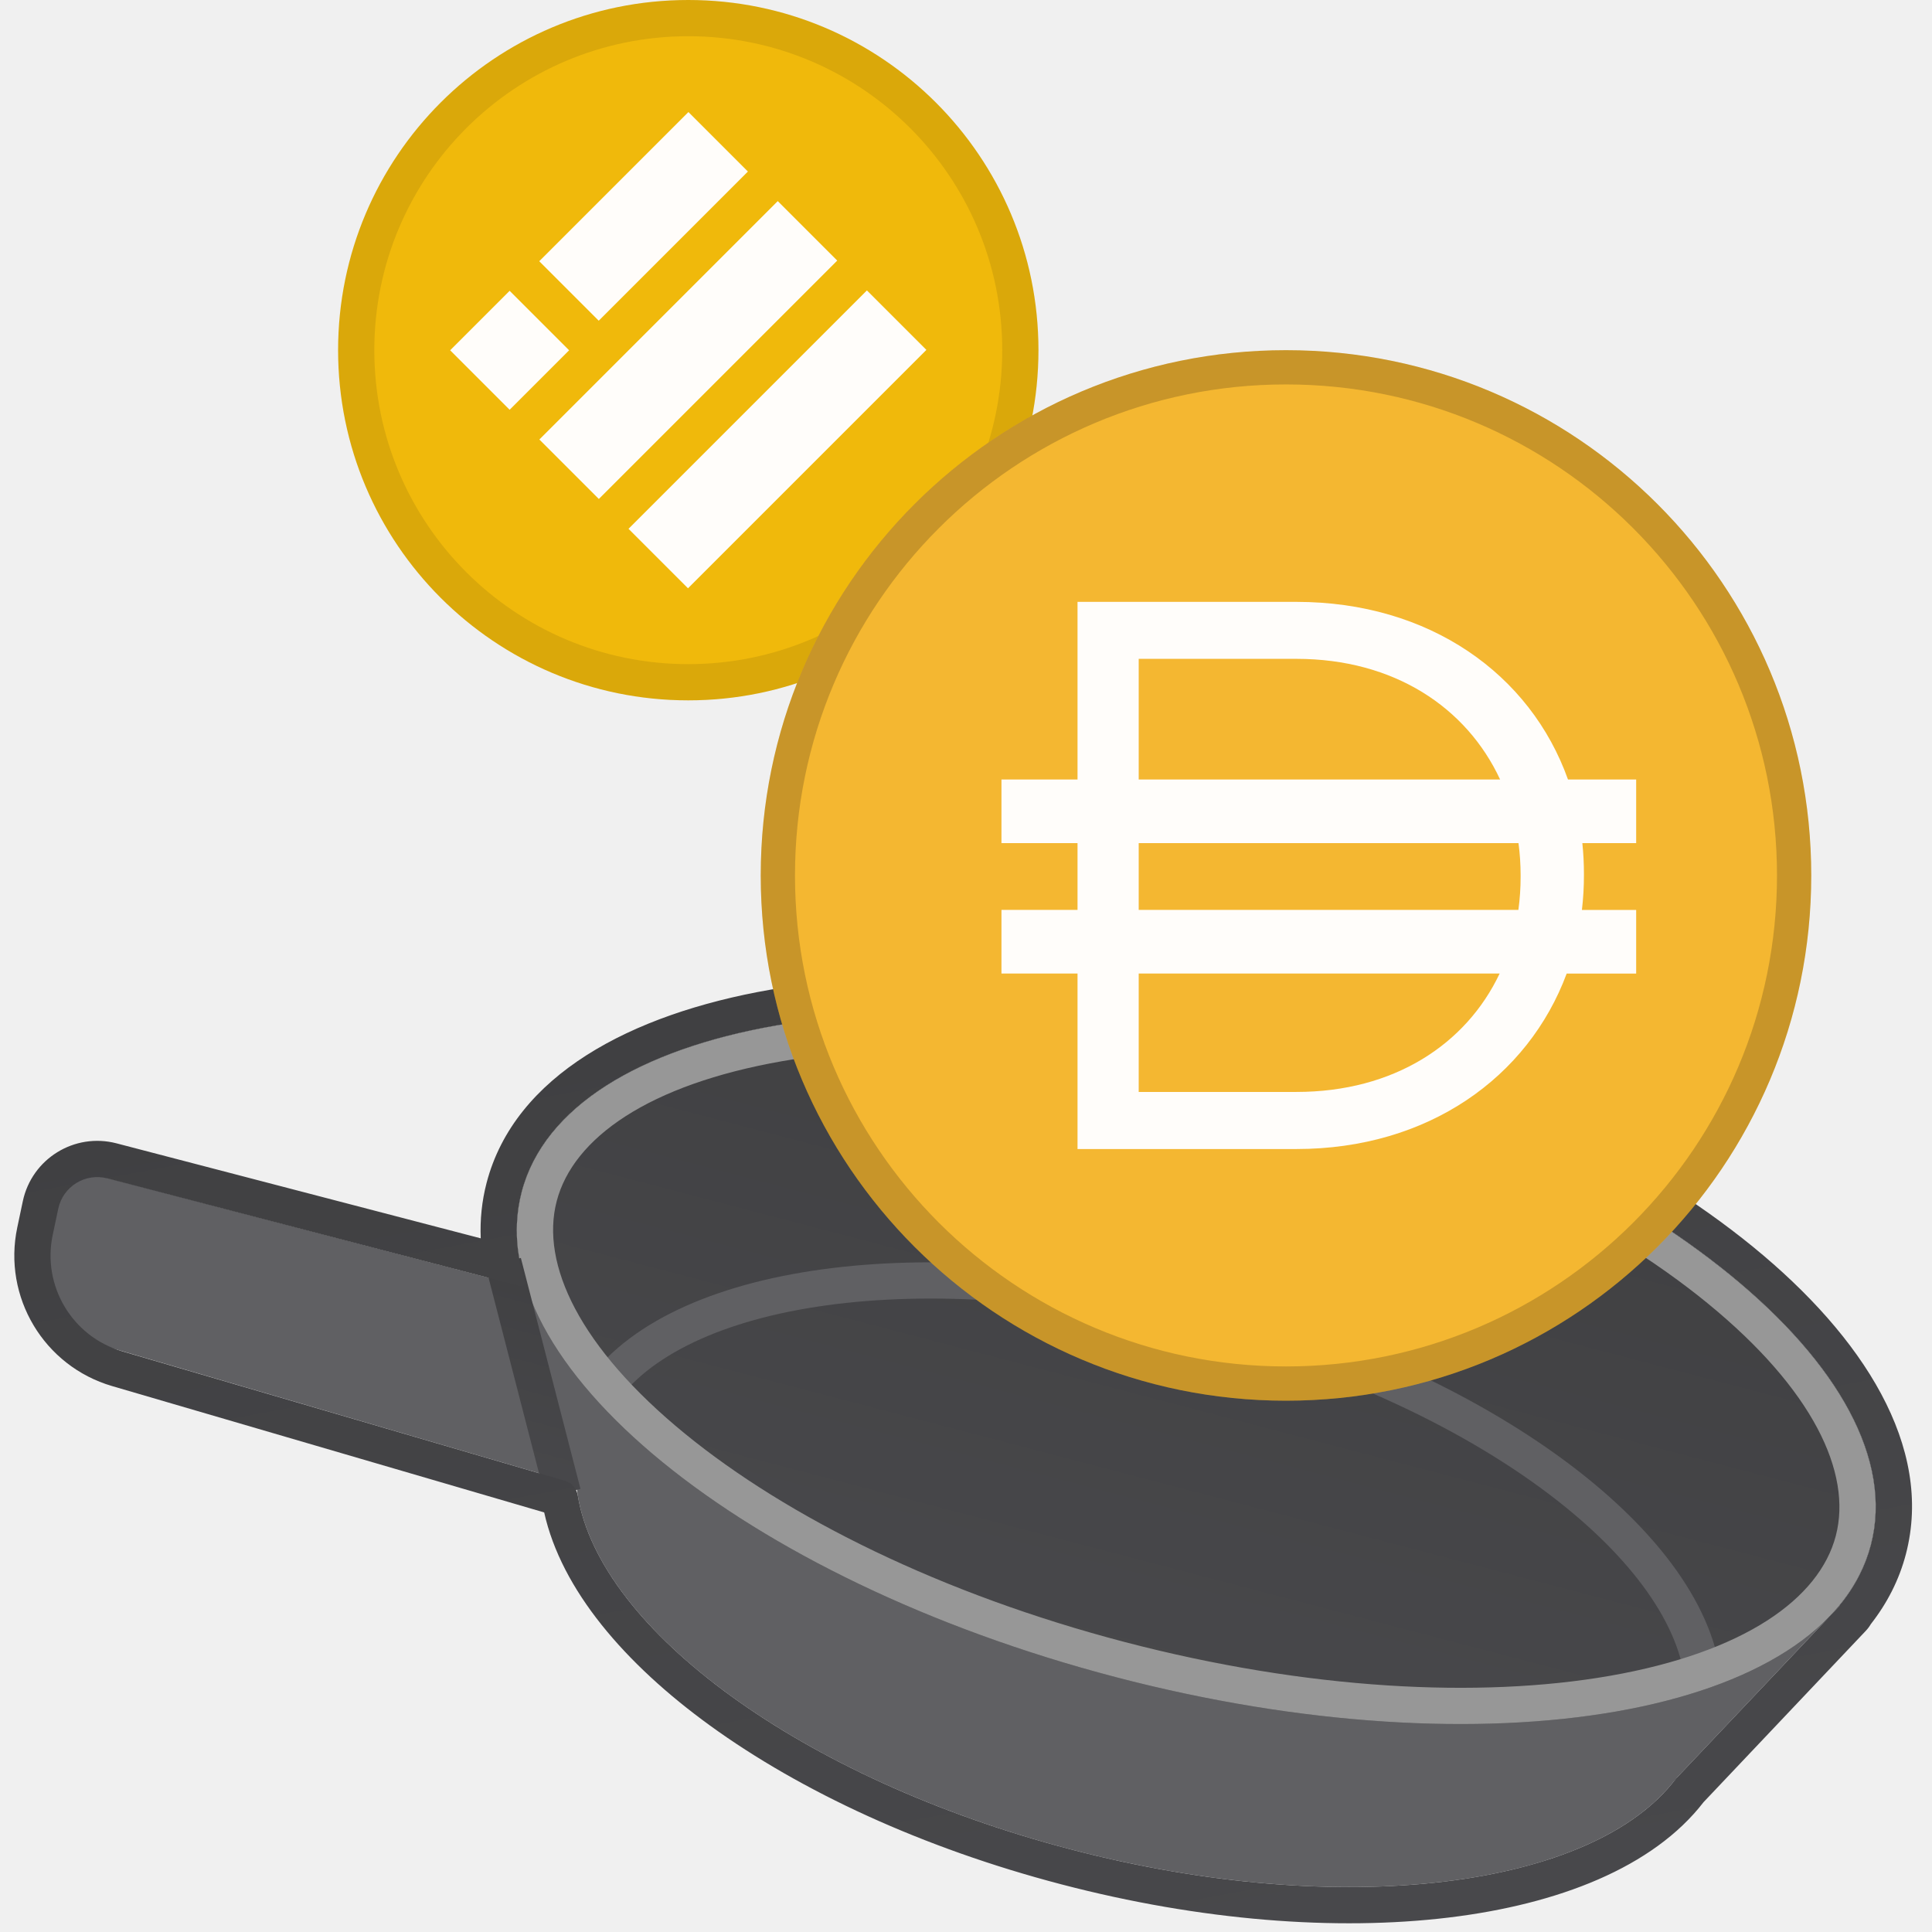
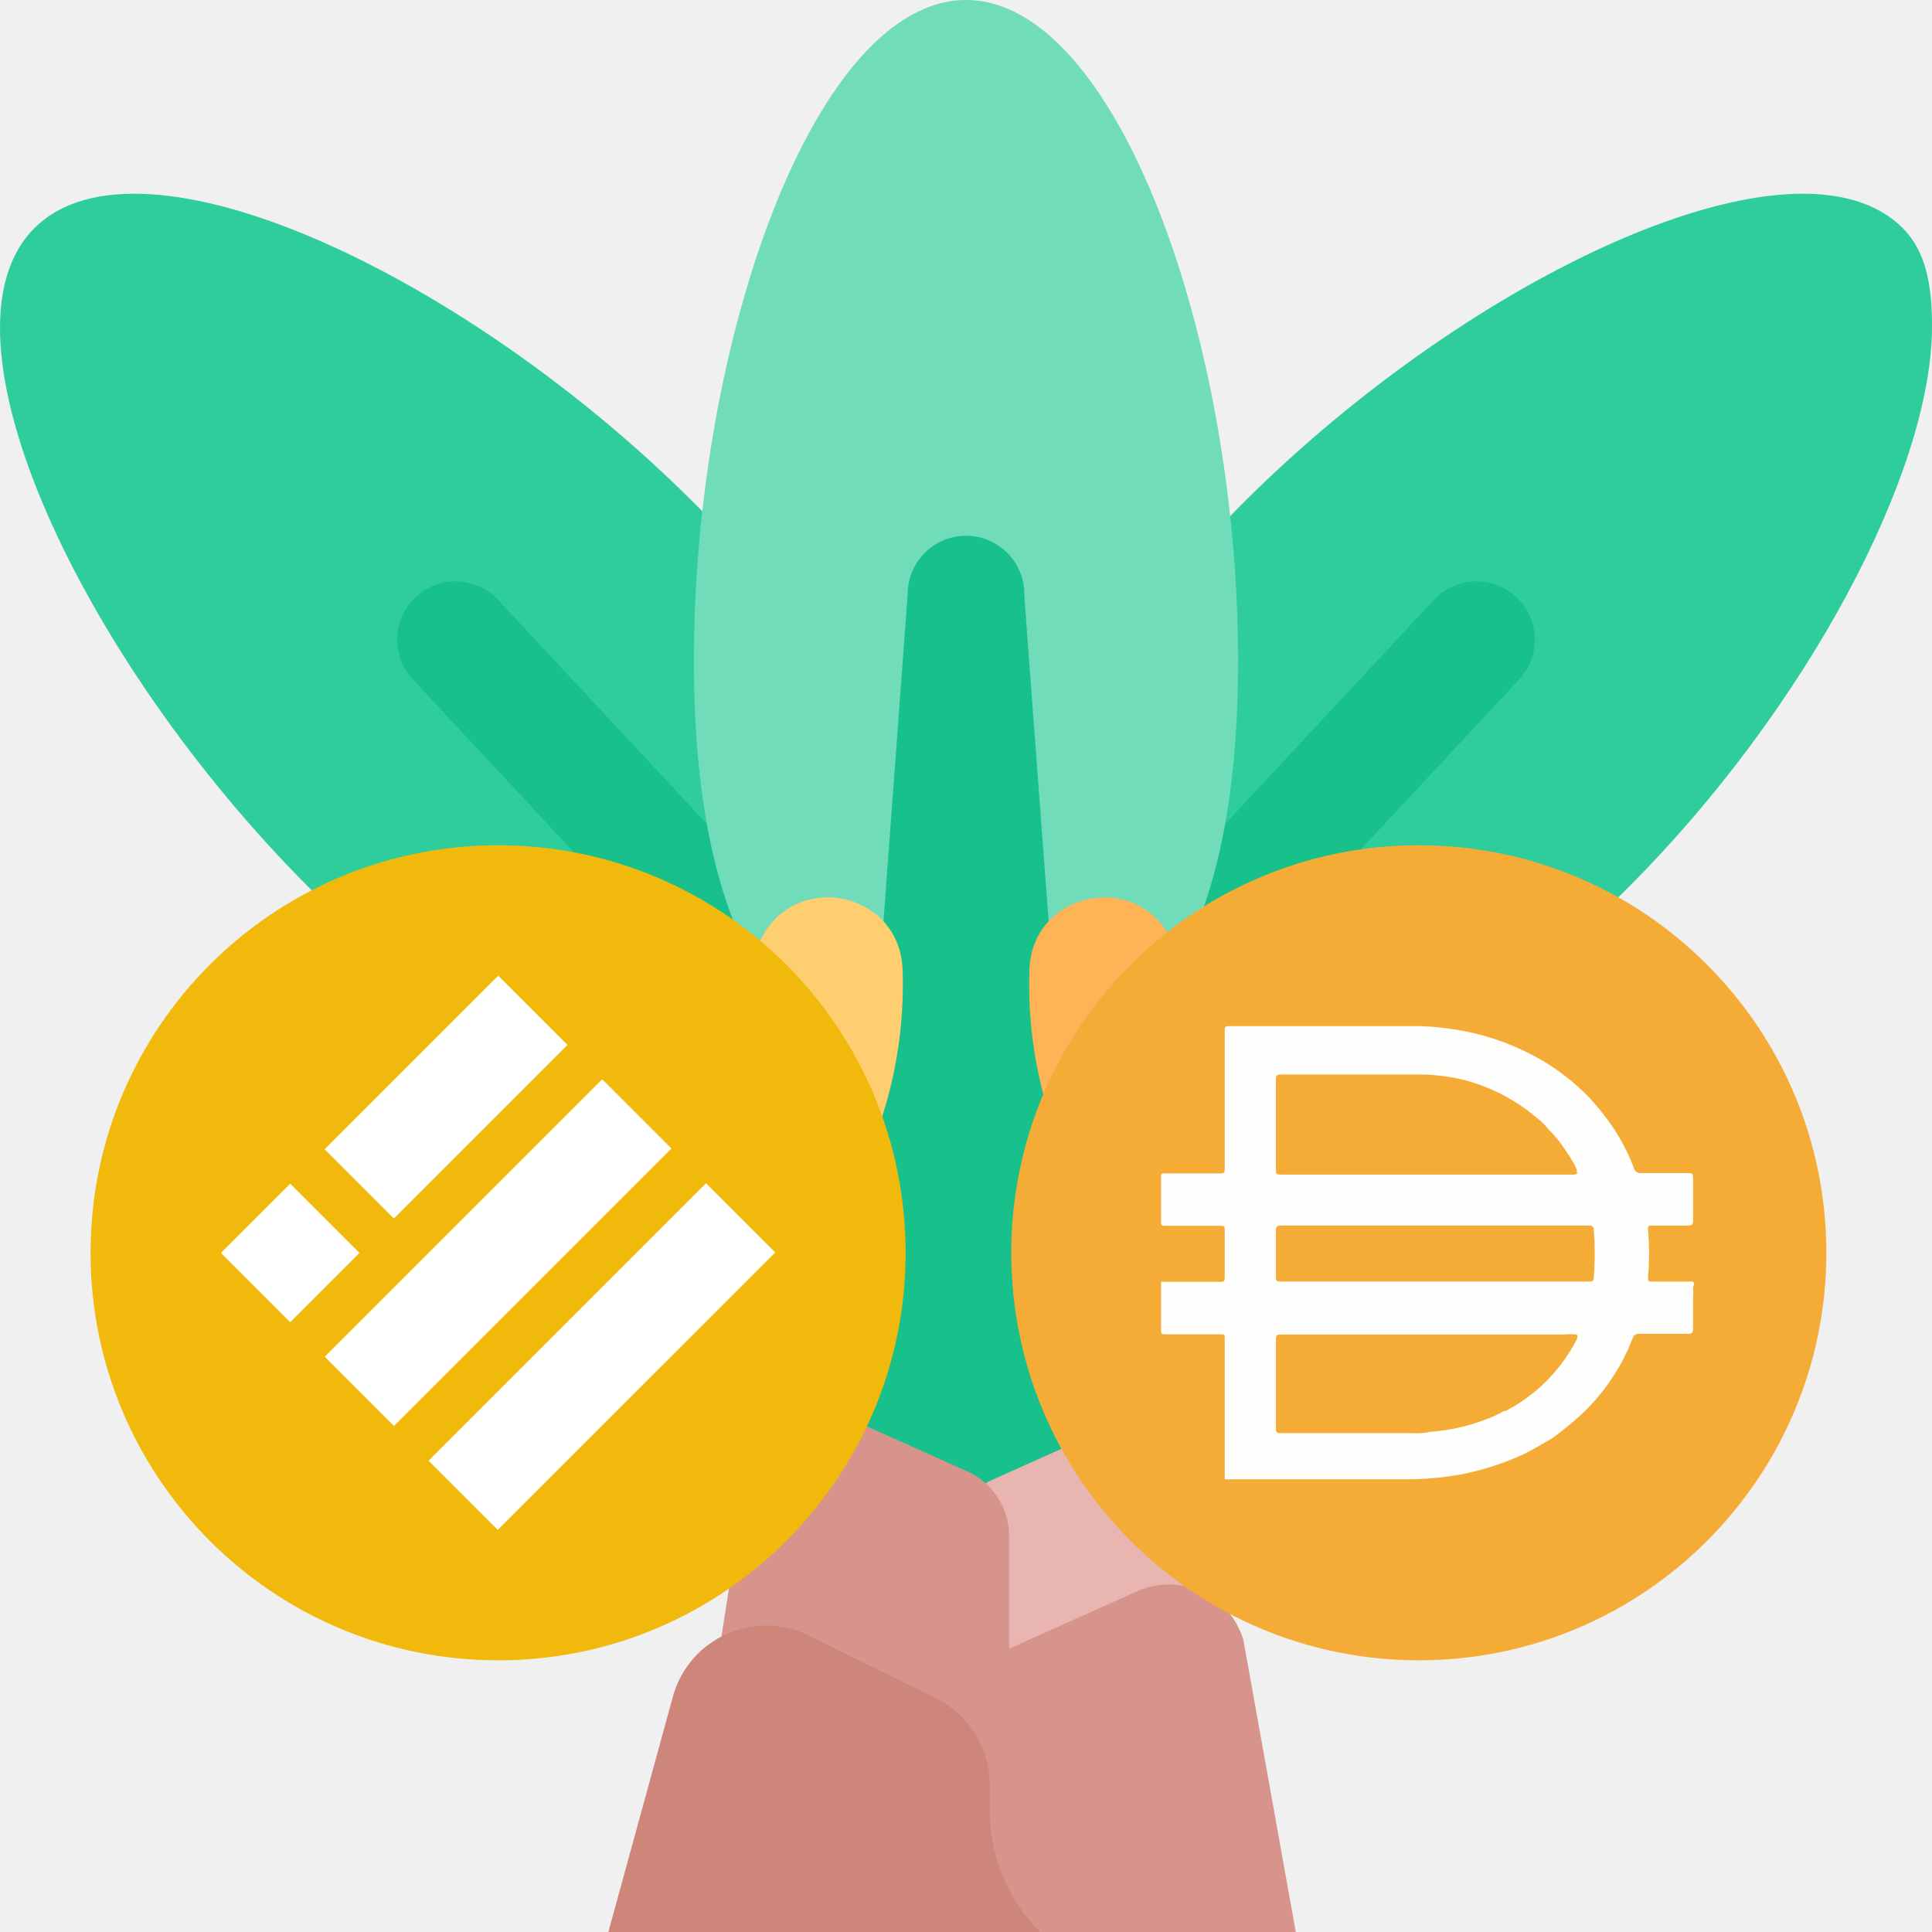
- <svg xmlns="http://www.w3.org/2000/svg" width="160" height="160" fill="none">
-   <style>.B{fill-rule:evenodd}</style>
-   <g clip-path="url(#D)">
-     <g fill="#606063">
-       <path d="M48.045 119.028c-3.178 12.144 15 27.421 40.602 34.121s48.934 2.287 52.112-9.858-15-27.421-40.602-34.122-48.934-2.286-52.112 9.859z" />
-       <path d="M136.924 149.273l15.422-16.285-109.354-28.619 5.721 21.818 88.211 23.086z" />
-       <path d="M49.934 108.293L8.072 97.338c-1.814-.475-3.66.654-4.063 2.486l-.468 2.129a8.26 8.26 0 0 0 5.746 9.7l41.812 12.239-1.166-15.599z" />
+ <svg xmlns="http://www.w3.org/2000/svg" width="512" height="512" viewBox="0 0 497 497" id="Capa_1" overflow="hidden" version="1.1">
+   <defs id="defs982">
+     <clipPath id="clip0">
+       <rect x="87" y="109" width="502" height="502" id="rect1632" />
+     </clipPath>
+     <clipPath id="clip1">
+       <rect x="154" y="180" width="331" height="331" id="rect1635" />
+     </clipPath>
+     <clipPath id="clip2">
+       <rect x="154" y="180" width="331" height="331" id="rect1638" />
+     </clipPath>
+     <clipPath id="clip3">
+       <rect x="154" y="180" width="331" height="331" id="rect1641" />
+     </clipPath>
+   </defs>
+   <g id="g977">
+     <g id="g965">
+       <path d="M130.036 232.669C113.048 240.59 95.322 244.983 77.68 246.151 59.392 247.361 55.293 272.261 72.287 279.126 96.704 288.989 124.99 289.086 150.744 277.077Z" fill="#FFB357" id="path935" />
+       <path d="M419.32 246.151C401.678 244.983 383.951 240.59 366.964 232.669L346.256 277.077C372.01 289.086 400.295 288.989 424.713 279.126 441.707 272.262 437.609 247.362 419.32 246.151Z" fill="#FFCE71" id="path937" />
+       <path d="M178.556 129.396C237.135 187.975 234.177 229.339 206.84 256.675 179.503 284.011 138.139 286.969 79.561 228.391 20.983 169.813-18.486 86.022 8.851 58.685 36.188 31.348 119.978 70.817 178.556 129.396Z" fill="#30CD9C" id="path939" />
+       <path d="M319.777 129.396C261.198 187.975 264.156 229.339 291.493 256.675 318.83 284.011 360.194 286.969 418.772 228.391 464.517 182.645 497 121.526 497 83.921 497 73.416 495.471 64.674 489.482 58.685 462.146 31.348 378.355 70.817 319.777 129.396Z" fill="#30CD9C" id="path941" />
+       <g fill="#18C08B" id="g947">
+         <path d="M389.92 153.458C383.794 147.882 374.306 148.328 368.731 154.456L291.727 237.095 312.964 258.332 390.919 174.648C396.494 168.521 396.047 159.034 389.92 153.458Z" id="path943" />
+         <path d="M107.08 153.458C100.953 159.034 100.506 168.52 106.082 174.647L184.037 258.331 205.274 237.094 128.27 154.455C122.694 148.328 113.206 147.882 107.08 153.458Z" id="path945" />
+       </g>
+       <path d="M318.5 170C318.5 252.843 287.16 280 248.5 280 209.84 280 178.5 252.843 178.5 170 178.5 87.157 209.84 0 248.5 0 287.16 0 318.5 87.157 318.5 170Z" fill="#70DCBA" id="path949" />
+       <path d="M263.5 152.826C263.5 144.542 256.784 137.826 248.5 137.826 240.216 137.826 233.5 144.542 233.5 152.826L213.5 423.383 283.5 423.383C283.5 417.185 263.5 155.274 263.5 152.826Z" fill="#18C08B" id="path951" />
+       <g id="g963">
+         <g id="g957">
+           <path d="M255.183 380.704 280.763 369.244C288.98 365.563 298.56 369.953 301.137 378.58L311.177 444.156 246.372 444.156 246.372 394.305C246.373 388.432 249.823 383.106 255.183 380.704Z" fill="#E8B5B1" id="path953" />
+           <path d="M248.827 378.5 217.555 364.49C207.203 359.853 194.206 365.608 192.272 378.382L180.373 454.157 259.598 454.157 259.598 395.129C259.598 387.947 255.38 381.436 248.827 378.5Z" fill="#D6948C" id="path955" />
+         </g>
+         <path d="M258.196 424.739 292.523 409.36C303.55 404.42 316.406 410.311 319.863 421.888L333.336 497 246.372 497 246.372 442.991C246.373 435.109 251.002 427.962 258.196 424.739Z" fill="#D6948C" id="path959" />
+         <path d="M254.598 465.733 254.598 459.156C254.598 449.358 248.843 440.474 239.901 436.468L207.231 420.351C193.524 414.21 177.544 421.533 173.245 435.925L156.498 497 267.549 497C259.256 488.708 254.598 477.46 254.598 465.733Z" fill="#CE857A" id="path961" />
+       </g>
    </g>
-     <path fill="url(#A)" d="M43.203 98.71c-3.694 14.114 18.324 32.101 49.178 40.176s58.86 3.178 62.554-10.936-18.324-32.101-49.178-40.176-58.861-3.179-62.554 10.935z" />
-     <g class="B">
-       <path fill="#606063" d="M127.673 123.286c7.098 5.22 11.246 10.866 11.865 15.871l2.978-.368c-.772-6.238-5.737-12.531-13.066-17.92-7.389-5.435-17.439-10.148-28.913-13.151s-22.544-3.817-31.649-2.699c-9.029 1.109-16.44 4.163-20.168 9.223l2.415 1.779c2.992-4.06 9.373-6.95 18.119-8.024 8.67-1.064 19.354-.299 30.524 2.624s20.859 7.49 27.896 12.665z" />
-       <path fill="#979797" d="M56.734 118.739c-8.721-7.124-11.998-14.041-10.629-19.27s7.614-9.654 18.706-11.593c10.807-1.889 25.078-1.154 40.186 2.8s27.911 10.304 36.406 17.245c8.721 7.124 11.998 14.041 10.63 19.27s-7.614 9.653-18.707 11.593c-10.806 1.889-25.078 1.153-40.186-2.8s-27.91-10.304-36.406-17.245zm35.646 20.147c-30.854-8.075-52.872-26.062-49.178-40.176s31.7-19.01 62.554-10.935 52.872 26.062 49.178 40.176-31.7 19.01-62.554 10.936z" />
-       <path fill="url(#B)" d="M45.167 124.049l-4.937-19.123 2.905-.75 4.937 19.123-2.905.75z" />
-       <path fill="url(#C)" d="M43.469 106.189l-.128-.443-.202-.817-.142-.54c.022-.012.03-.019.028-.027l-.004-.025-.12-.794-.022-.191a13.4 13.4 0 0 1-.071-1.974c.035-.903.166-1.793.395-2.668 3.694-14.114 31.7-19.01 62.555-10.936s52.872 26.062 49.178 40.176a12.4 12.4 0 0 1-.963 2.519 13.7 13.7 0 0 1-1.635 2.476l-.016.019c.011.02.014.025.015.029l-.611.651-12.932 13.655c-6.807 9.031-27.596 11.752-50.146 5.85-22.303-5.837-38.971-18.182-40.797-29.295-.093-.569-.484-1.054-1.037-1.215L10.127 111.91a8.26 8.26 0 0 1-5.762-9.635l.459-2.172c.39-1.845 2.242-2.99 4.066-2.514l34.249 8.931a.27.27 0 0 0 .331-.331zm-3.657-3.636c-.064-1.544.091-3.085.488-4.603 2.325-8.885 11.93-13.965 23.478-15.984 11.834-2.069 26.992-1.215 42.738 2.906s29.38 10.802 38.683 18.402c9.078 7.417 14.963 16.551 12.638 25.436-.557 2.129-1.552 4.064-2.901 5.789a3.08 3.08 0 0 1-.425.566l-13.429 14.181c-4.171 5.406-12.026 8.46-21.098 9.556-9.3 1.124-20.517.28-32.096-2.751-11.453-2.997-21.548-7.685-29.078-13.141-7.08-5.13-12.321-11.262-13.743-17.657L9.285 114.789a11.26 11.26 0 0 1-7.855-13.134l.459-2.173c.744-3.519 4.277-5.704 7.758-4.796l30.165 7.867z" />
+     <g fill="#FCE3A0" id="g971">
+       <path d="M196.422 260.398C202.146 242.881 179.932 229.564 167.179 242.866 154.712 255.87 139.672 266.827 122.363 274.898 105.054 282.969 86.993 287.447 69.017 288.639 50.629 289.858 46.552 315.435 63.65 322.31 88.504 332.303 117.272 332.378 143.47 320.161 169.667 307.946 188.101 285.861 196.422 260.398Z" id="path967" />
+       <path d="M300.578 260.398C294.854 242.881 317.068 229.564 329.821 242.866 342.288 255.87 357.328 266.827 374.637 274.898 391.946 282.969 410.007 287.447 427.983 288.639 446.371 289.858 450.448 315.435 433.35 322.31 408.496 332.303 379.728 332.378 353.53 320.161 327.333 307.946 308.899 285.861 300.578 260.398Z" id="path969" />
    </g>
-     <circle cx="57" cy="29" r="29" fill="#f0b90b" />
-     <path fill="#fffdfa" d="M44.658 21.634L57.012 9.28l4.926 4.926L49.584 26.56l-4.926-4.926zm.009 14.763L64.41 16.654l4.926 4.926-19.743 19.743-4.926-4.926zm27.127-12.345L52.051 43.794l4.926 4.926L76.72 28.977l-4.926-4.926zM37.28 29.01l4.926-4.926 4.926 4.926-4.926 4.926-4.926-4.926z" class="B" />
-     <g style="mix-blend-mode:multiply" class="B" opacity=".1">
-       <path fill="#191326" d="M57 55c14.359 0 26-11.641 26-26S71.359 3 57 3 31 14.641 31 29s11.641 26 26 26zm0 3c16.016 0 29-12.984 29-29S73.016 0 57 0 28 12.984 28 29s12.984 29 29 29z" />
-     </g>
-     <circle cx="106.5" cy="72.5" r="43.5" fill="#f4b731" />
-     <path fill="#fffdfa" d="M89.236 49.844h18.126c11.025 0 19.383 5.992 22.492 14.71h5.646v5.27h-4.457c.087.833.132 1.681.132 2.543v.13a24.44 24.44 0 0 1-.167 2.859h4.492v5.27h-5.754c-3.191 8.597-11.483 14.532-22.384 14.532H89.236V80.624h-6.299v-5.27h6.299v-5.531h-6.299v-5.27h6.299v-14.71zm5.067 30.781v9.805h13.059c8.058 0 14.045-3.927 16.832-9.805H94.303zm31.443-5.27H94.303v-5.531h31.452c.116.87.176 1.763.176 2.672v.129a20.03 20.03 0 0 1-.185 2.729zm-18.384-20.792c8.095 0 14.1 4.03 16.87 9.991H94.303v-9.991h13.059z" class="B" />
-     <g style="mix-blend-mode:multiply" class="B" opacity=".2">
-       <path fill="#191326" d="M106.5 113.163c22.458 0 40.663-18.205 40.663-40.663S128.958 31.837 106.5 31.837 65.837 50.042 65.837 72.5s18.205 40.663 40.663 40.663zm0 2.837c24.024 0 43.5-19.476 43.5-43.5S130.524 29 106.5 29 63 48.476 63 72.5 82.476 116 106.5 116z" />
+     <path d="M232.189 249.448C231.478 228.911 203.654 223.655 195.366 242.458 187.368 260.604 175.937 277.603 161.071 292.469 150.297 303.243 138.402 312.213 125.762 319.38 117.131 324.274 112.49 334.041 114.374 343.783 116.757 356.109 128.597 364.161 140.964 362.003 162.56 358.235 183.249 348.011 199.932 331.329 222.462 308.799 233.211 278.959 232.189 249.448Z" fill="#FFCE71" id="path973" />
+     <path d="M264.811 249.448C265.522 228.911 293.346 223.655 301.634 242.458 309.632 260.604 321.063 277.603 335.929 292.469 346.703 303.243 358.598 312.213 371.238 319.38 379.869 324.274 384.51 334.041 382.626 343.783 380.243 356.109 368.403 364.161 356.036 362.003 334.44 358.235 313.751 348.011 297.068 331.329 274.538 308.799 263.789 278.959 264.811 249.448Z" fill="#FFB357" id="path975" />
+   </g>
+   <g id="g1590" transform="matrix(0.1048359,0,0,0.1048359,23.29688,217.4375)">
+     <circle cx="1000" cy="1000" r="1000" style="fill:#f0b90b" id="circle1576" />
+     <path d="m 574.41,746 426,-426 169.86,169.86 -426,426 z m 0.31,509.06 680.79,-680.79 169.86,169.86 -680.79,680.79 z M 1510.13,829.37 829.34,1510.16 999.19,1680 1680,999.22 Z M 320,1000.36 489.86,830.5 659.72,1000.36 489.86,1170.22 Z" style="fill:#ffffff;fill-rule:evenodd" id="path1578" />
+   </g>
+   <g style="clip-rule:evenodd;fill-rule:evenodd;image-rendering:optimizeQuality;shape-rendering:geometricPrecision;text-rendering:geometricPrecision" id="g2177" transform="matrix(0.4717665,0,0,0.4717665,260.1484,217.4375)">
+     <g id="Layer_x0020_1">
+       <path fill="#f5ac37" fill-rule="nonzero" d="m 222.22,0 c 122.74,0 222.22,99.5 222.22,222.22 0,122.74 -99.48,222.22 -222.22,222.22 C 99.5,444.44 0,344.95 0,222.22 0,99.5 99.5,0 222.22,0 Z" id="path2160" />
+       <path fill="#fefefd" fill-rule="nonzero" d="m 230.41,237.91 h 84.44 c 1.8,0 2.65,0 2.78,-2.36 0.69,-8.59 0.69,-17.23 0,-25.83 0,-1.67 -0.83,-2.36 -2.64,-2.36 H 146.94 c -2.08,0 -2.64,0.69 -2.64,2.64 v 24.72 c 0,3.19 0,3.19 3.33,3.19 z m 77.79,-59.44 c 0.24,-0.63 0.24,-1.32 0,-1.94 -1.41,-3.07 -3.08,-6 -5.02,-8.75 -2.92,-4.7 -6.36,-9.03 -10.28,-12.92 -1.85,-2.35 -3.99,-4.46 -6.39,-6.25 -12.02,-10.23 -26.31,-17.47 -41.67,-21.11 -7.75,-1.74 -15.67,-2.57 -23.61,-2.5 h -74.58 c -2.08,0 -2.36,0.83 -2.36,2.64 v 49.3 c 0,2.08 0,2.64 2.64,2.64 H 307.2 c 0,0 1.39,-0.28 1.67,-1.11 h -0.68 z m 0,88.33 c -2.36,-0.26 -4.74,-0.26 -7.1,0 H 147.08 c -2.08,0 -2.78,0 -2.78,2.78 v 48.2 c 0,2.22 0,2.78 2.78,2.78 h 71.11 c 3.4,0.26 6.8,0.02 10.13,-0.69 10.32,-0.74 20.47,-2.98 30.15,-6.67 3.52,-1.22 6.92,-2.81 10.13,-4.72 h 0.97 c 16.67,-8.67 30.21,-22.29 38.75,-39.01 0,0 0.97,-2.1 -0.12,-2.65 z m -191.81,78.75 v -0.83 -32.36 -10.97 -32.64 c 0,-1.81 0,-2.08 -2.22,-2.08 H 84.03 c -1.67,0 -2.36,0 -2.36,-2.22 v -26.39 h 32.22 c 1.8,0 2.5,0 2.5,-2.36 v -26.11 c 0,-1.67 0,-2.08 -2.22,-2.08 H 84.03 c -1.67,0 -2.36,0 -2.36,-2.22 v -24.44 c 0,-1.53 0,-1.94 2.22,-1.94 h 29.86 c 2.08,0 2.64,0 2.64,-2.64 v -74.86 c 0,-2.22 0,-2.78 2.78,-2.78 h 104.16 c 7.56,0.3 15.07,1.13 22.5,2.5 15.31,2.83 30.02,8.3 43.47,16.11 8.92,5.25 17.13,11.59 24.44,18.89 5.5,5.71 10.46,11.89 14.86,18.47 4.37,6.67 8,13.8 10.85,21.25 0.35,1.94 2.21,3.25 4.15,2.92 h 24.86 c 3.19,0 3.19,0 3.33,3.06 v 22.78 c 0,2.22 -0.83,2.78 -3.06,2.78 h -19.17 c -1.94,0 -2.5,0 -2.36,2.5 0.76,8.46 0.76,16.95 0,25.41 0,2.36 0,2.64 2.65,2.64 h 21.93 c 0.97,1.25 0,2.5 0,3.76 0.14,1.61 0.14,3.24 0,4.85 v 16.81 c 0,2.36 -0.69,3.06 -2.78,3.06 h -26.25 c -1.83,-0.35 -3.61,0.82 -4.03,2.64 -6.25,16.25 -16.25,30.82 -29.17,42.5 -4.72,4.25 -9.68,8.25 -14.86,11.94 -5.56,3.2 -10.97,6.53 -16.67,9.17 -10.49,4.72 -21.49,8.2 -32.78,10.41 -10.72,1.92 -21.59,2.79 -32.5,2.64 h -96.39 v -0.14 z" id="path2162" />
    </g>
  </g>
-   <defs>
-     <linearGradient id="A" x1="105.757" x2="92.381" y1="87.774" y2="138.886" gradientUnits="userSpaceOnUse">
-       <stop stop-color="#404042" />
-       <stop offset="1" stop-color="#48484b" />
-     </linearGradient>
-     <linearGradient id="B" x1="46.567" x2="41.735" y1="105.096" y2="123.129" gradientUnits="userSpaceOnUse">
-       <stop stop-color="#404042" />
-       <stop offset="1" stop-color="#48484b" />
-     </linearGradient>
-     <linearGradient id="C" x1="73.495" x2="89.09" y1="80.169" y2="164.62" gradientUnits="userSpaceOnUse">
-       <stop stop-color="#404042" />
-       <stop offset="1" stop-color="#48484b" />
-     </linearGradient>
-     <clipPath id="D">
-       <path fill="#fff" d="M0 0h160v160H0z" />
-     </clipPath>
-   </defs>
</svg>
